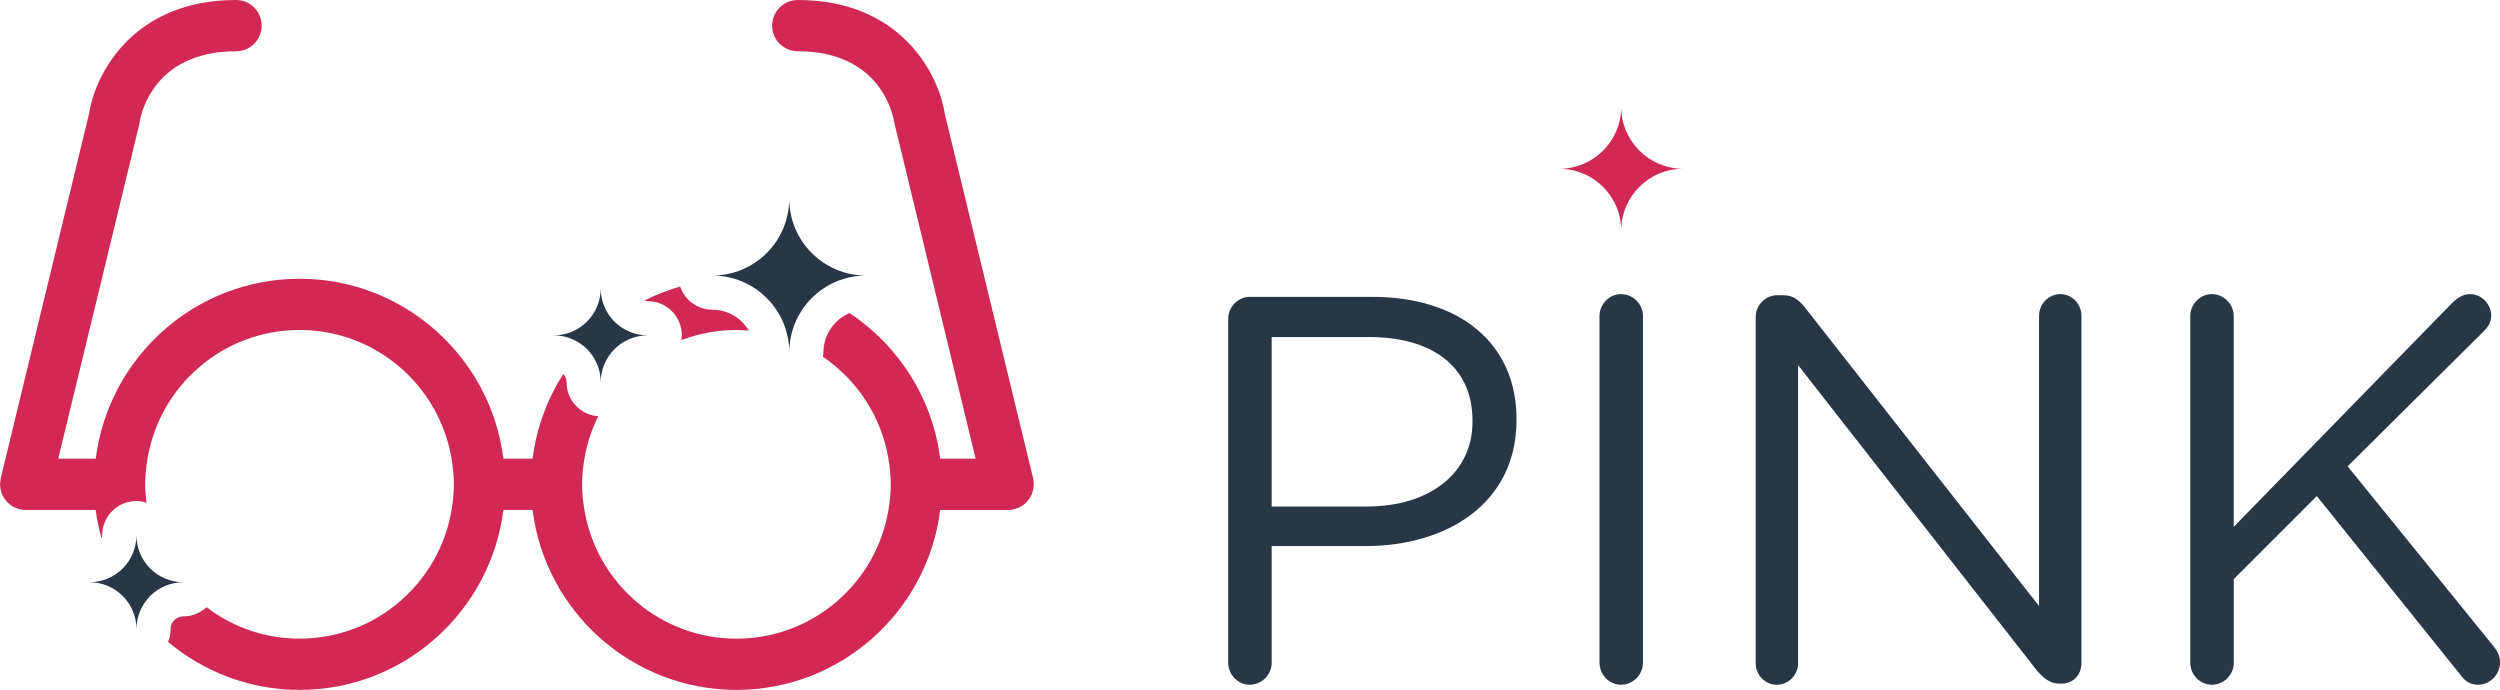
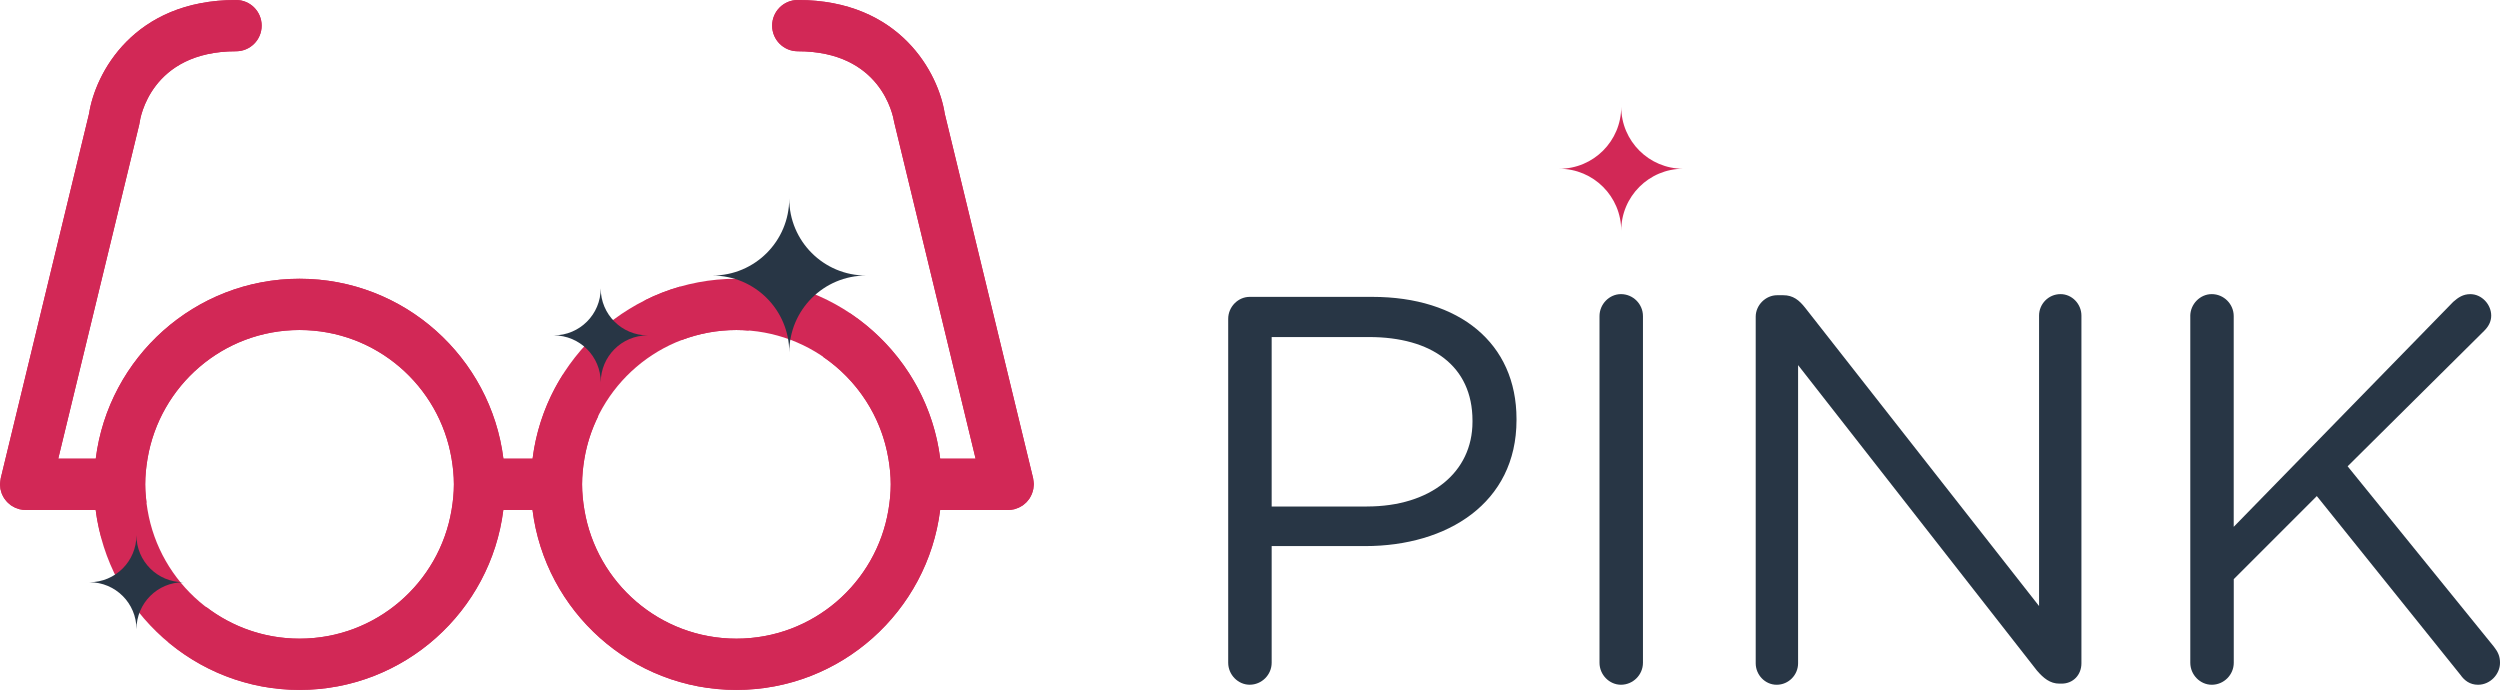
<svg xmlns="http://www.w3.org/2000/svg" version="1" width="146.3" height="40.375" viewBox="0 0 146.3 40.375">
-   <g fill="#283645">
-     <path d="M71.874 18.66c0-.707.58-1.287 1.256-1.287h7.18c5.087 0 8.436 2.704 8.436 7.147v.064c0 4.86-4.057 7.373-8.854 7.373h-5.474v6.825c0 .708-.58 1.288-1.288 1.288-.676 0-1.256-.58-1.256-1.288v-20.12zm8.114 10.98c3.734 0 6.182-1.996 6.182-4.958v-.064c0-3.22-2.415-4.894-6.054-4.894h-5.698v9.917h5.57zM93.603 18.5c0-.708.58-1.288 1.255-1.288.71 0 1.288.58 1.288 1.288v20.283c0 .708-.58 1.288-1.288 1.288-.676 0-1.255-.58-1.255-1.287V18.5zM102.744 18.532c0-.676.58-1.256 1.256-1.256h.354c.58 0 .934.29 1.288.74l13.684 17.45V18.468c0-.676.547-1.256 1.256-1.256.676 0 1.223.58 1.223 1.256v20.348c0 .676-.482 1.19-1.158 1.19h-.13c-.547 0-.933-.32-1.32-.77l-13.973-17.87v17.45c0 .676-.547 1.256-1.255 1.256-.678 0-1.225-.58-1.225-1.256V18.532zM128.174 18.5c0-.708.58-1.288 1.256-1.288.708 0 1.287.58 1.287 1.288v12.33l12.847-13.167c.29-.257.58-.45.998-.45.676 0 1.224.61 1.224 1.255 0 .354-.16.644-.42.9l-7.983 7.92 8.564 10.562c.225.29.354.547.354.934 0 .676-.578 1.288-1.286 1.288-.483 0-.806-.258-1.03-.58L135.58 29.03l-4.86 4.86v4.894c0 .708-.58 1.288-1.288 1.288-.677 0-1.256-.58-1.256-1.288V18.5z" />
+   <g class="group-1" fill="#283645">
+     <path class="path-1" d="M71.874 18.66c0-.707.58-1.287 1.256-1.287h7.18c5.087 0 8.436 2.704 8.436 7.147v.064c0 4.86-4.057 7.373-8.854 7.373h-5.474v6.825c0 .708-.58 1.288-1.288 1.288-.676 0-1.256-.58-1.256-1.288v-20.12zm8.114 10.98c3.734 0 6.182-1.996 6.182-4.958v-.064c0-3.22-2.415-4.894-6.054-4.894h-5.698v9.917h5.57z" />
+     <path class="path-2" d="M93.603 18.5c0-.708.58-1.288 1.255-1.288.71 0 1.288.58 1.288 1.288v20.283c0 .708-.58 1.288-1.288 1.288-.676 0-1.255-.58-1.255-1.287V18.5z" />
+     <path class="path-3" d="M102.744 18.532c0-.676.58-1.256 1.256-1.256h.354c.58 0 .934.29 1.288.74l13.684 17.45V18.468c0-.676.547-1.256 1.256-1.256.676 0 1.223.58 1.223 1.256v20.348c0 .676-.482 1.19-1.158 1.19h-.13c-.547 0-.933-.32-1.32-.77l-13.973-17.87v17.45c0 .676-.547 1.256-1.255 1.256-.678 0-1.225-.58-1.225-1.256V18.532z" />
+     <path class="path-4" d="M128.174 18.5c0-.708.58-1.288 1.256-1.288.708 0 1.287.58 1.287 1.288v12.33l12.847-13.167c.29-.257.58-.45.998-.45.676 0 1.224.61 1.224 1.255 0 .354-.16.644-.42.9l-7.983 7.92 8.564 10.562c.225.29.354.547.354.934 0 .676-.578 1.288-1.286 1.288-.483 0-.806-.258-1.03-.58L135.58 29.03l-4.86 4.86v4.894c0 .708-.58 1.288-1.288 1.288-.677 0-1.256-.58-1.256-1.288V18.5z" />
  </g>
-   <path fill="#D22856" d="M98.498 9.875c-2.002 0-3.624-1.623-3.624-3.624 0 2.002-1.622 3.625-3.624 3.625 2.002 0 3.624 1.623 3.624 3.624 0-2.002 1.622-3.625 3.624-3.625z" />
-   <g fill="#D22856">
-     <path d="M43.094 19.312c.246 0 .488.014.73.033-.44-.728-1.228-1.22-2.137-1.22-.877 0-1.614-.57-1.884-1.355-.727.207-1.425.482-2.09.816.063.017.124.038.19.038 1.104 0 2 .896 2 2 0 .096-.015.188-.028.28 1-.38 2.084-.592 3.22-.592zM60.498 28.32c0-.054-.01-.105-.016-.158-.006-.05-.01-.098-.02-.146-.002-.01 0-.017-.003-.025L55.286 6.65c-.36-2.347-2.593-6.65-8.6-6.65-.828 0-1.5.67-1.5 1.5s.672 1.5 1.5 1.5c4.857 0 5.576 3.73 5.64 4.143l4.767 19.7H55.02c-.444-3.556-2.45-6.627-5.303-8.522-.898.38-1.53 1.27-1.53 2.304 0 .087-.015.17-.026.255 1.993 1.357 3.416 3.488 3.83 5.964.083.49.136.988.136 1.5s-.053 1.01-.135 1.5c-.715 4.272-4.42 7.53-8.895 7.53s-8.18-3.258-8.896-7.53c-.083-.49-.136-.988-.136-1.5s.053-1.01.135-1.5c.146-.88.426-1.71.807-2.484-1.033-.078-1.85-.932-1.85-1.985 0-.19-.077-.358-.193-.49-.938 1.47-1.57 3.15-1.796 4.958H29.46c-.742-5.927-5.802-10.53-11.927-10.53s-11.187 4.604-11.93 10.53H3.408l4.74-19.552.027-.147C8.197 6.973 8.802 3 13.812 3c.83 0 1.5-.67 1.5-1.5s-.67-1.5-1.5-1.5c-6.006 0-8.238 4.303-8.6 6.65L.043 27.99c-.002.01 0 .017-.003.025-.012.05-.015.098-.02.146-.008.054-.017.105-.017.16L0 28.343c0 .035.008.068.01.103.004.058.007.115.017.17.01.047.023.092.036.137.014.048.026.096.044.142.018.046.042.09.064.133.022.04.043.084.068.123.026.04.057.077.086.114.03.04.06.078.093.113.032.033.067.062.102.092.038.033.075.067.116.097.04.026.082.05.123.072.04.024.082.05.127.07.05.02.1.037.152.054.035.012.067.028.104.037.008.002.015 0 .023.003.107.023.217.04.33.04h4.104c.07.57.194 1.122.343 1.665.017-.06.038-.12.038-.187 0-1.104.896-2 2-2 .208 0 .405.04.594.1-.043-.355-.077-.713-.077-1.08 0-.51.053-1.01.135-1.5.716-4.27 4.42-7.53 8.896-7.53s8.182 3.26 8.897 7.53c.082.49.135.99.135 1.5s-.053 1.012-.135 1.5c-.716 4.273-4.42 7.532-8.896 7.532-2.047 0-3.93-.688-5.443-1.84-.356.33-.83.537-1.354.537-.413 0-.75.336-.75.748 0 .265-.053.516-.146.747 2.086 1.747 4.765 2.808 7.694 2.808 6.126 0 11.187-4.604 11.928-10.53h1.708c.742 5.926 5.802 10.53 11.927 10.53S54.28 35.77 55.02 29.845H59c.114 0 .224-.017.33-.04.01-.002.016 0 .024-.003.037-.01.07-.025.105-.037.05-.017.103-.032.15-.054.046-.02.087-.045.13-.07.04-.022.083-.045.122-.072.042-.03.08-.063.117-.097.033-.028.07-.058.1-.09.035-.036.064-.075.094-.114.03-.037.06-.074.086-.114.025-.04.045-.082.067-.124.023-.043.046-.087.064-.133.02-.046.032-.094.045-.142.013-.045.027-.09.036-.136.01-.056.014-.113.018-.17.002-.035.01-.068.01-.104.002-.007 0-.015 0-.023z" />
+   <path class="path-5" fill="#D22856" d="M98.498 9.875c-2.002 0-3.624-1.623-3.624-3.624 0 2.002-1.622 3.625-3.624 3.625 2.002 0 3.624 1.623 3.624 3.624 0-2.002 1.622-3.625 3.624-3.625z" />
+   <g class="group-2" fill="#D22856">
+     <path class="path-6" d="M43.094 19.312c.246 0 .488.014.73.033-.44-.728-1.228-1.22-2.137-1.22-.877 0-1.614-.57-1.884-1.355-.727.207-1.425.482-2.09.816.063.017.124.038.19.038 1.104 0 2 .896 2 2 0 .096-.015.188-.028.28 1-.38 2.084-.592 3.22-.592z" />
+     <path class="path-11" d="M60.498 28.32c0-.054-.01-.105-.016-.158-.006-.05-.01-.098-.02-.146-.002-.01 0-.017-.003-.025L55.286 6.65c-.36-2.347-2.593-6.65-8.6-6.65-.828 0-1.5.67-1.5 1.5s.672 1.5 1.5 1.5c4.857 0 5.576 3.73 5.64 4.143l4.767 19.7H55.02c-.74-5.926-5.8-10.53-11.926-10.53s-11.186 4.604-11.927 10.53H29.46c-.743-5.926-5.803-10.53-11.928-10.53S6.346 20.917 5.604 26.843H3.407l4.74-19.552.027-.147C8.197 6.973 8.802 3 13.812 3c.83 0 1.5-.67 1.5-1.5s-.67-1.5-1.5-1.5c-6.006 0-8.238 4.303-8.6 6.65L.043 27.99c-.002.01 0 .017-.003.025-.012.05-.015.098-.02.146-.008.054-.017.105-.017.16L0 28.343c0 .035.008.068.01.103.004.058.007.115.017.17.01.047.023.092.036.137.014.048.026.096.044.142.018.046.042.09.064.133.022.04.043.084.068.123.026.04.057.077.086.114.03.04.06.078.093.113.032.033.067.062.102.092.038.033.075.067.116.097.04.026.082.05.123.072.04.024.082.05.127.07.05.02.1.037.152.054.035.012.067.028.104.037.008.002.015 0 .023.003.107.023.217.04.33.04h4.104c.742 5.926 5.802 10.53 11.927 10.53s11.185-4.604 11.926-10.53h1.708c.742 5.926 5.802 10.53 11.927 10.53s11.187-4.604 11.928-10.53H59c.114 0 .224-.017.33-.04.01-.002.016 0 .024-.003.037-.01.07-.025.105-.037.05-.017.103-.032.15-.054.046-.02.087-.046.13-.07.04-.023.083-.046.122-.073.042-.03.08-.064.117-.098.033-.03.07-.06.1-.092.035-.035.064-.074.094-.113.03-.037.06-.074.086-.114.025-.04.045-.082.067-.124.023-.044.046-.088.064-.134.02-.046.032-.094.045-.142.013-.045.027-.09.036-.136.01-.056.014-.113.018-.17.002-.035.01-.068.01-.104.002-.008 0-.016 0-.024zM17.53 37.375c-4.474 0-8.18-3.26-8.895-7.53-.082-.49-.135-.99-.135-1.5s.053-1.012.135-1.5c.716-4.272 4.42-7.532 8.896-7.532s8.182 3.26 8.897 7.53c.082.49.135.99.135 1.5s-.053 1.012-.135 1.5c-.715 4.273-4.42 7.532-8.896 7.532zm25.564 0c-4.475 0-8.18-3.26-8.896-7.53-.082-.49-.135-.99-.135-1.5s.053-1.012.135-1.5c.716-4.272 4.42-7.532 8.896-7.532s8.18 3.26 8.896 7.53c.082.49.135.99.135 1.5s-.053 1.012-.135 1.5c-.716 4.273-4.42 7.532-8.896 7.532z" />
+     <path class="path-7" d="M60.498 28.32c0-.054-.01-.105-.016-.158-.006-.05-.01-.098-.02-.146-.002-.01 0-.017-.003-.025L55.286 6.65c-.36-2.347-2.593-6.65-8.6-6.65-.828 0-1.5.67-1.5 1.5s.672 1.5 1.5 1.5c4.857 0 5.576 3.73 5.64 4.143l4.767 19.7H55.02c-.444-3.556-2.45-6.627-5.303-8.522-.898.38-1.53 1.27-1.53 2.304 0 .087-.015.17-.026.255 1.993 1.357 3.416 3.488 3.83 5.964.083.49.136.988.136 1.5s-.053 1.01-.135 1.5c-.715 4.272-4.42 7.53-8.895 7.53s-8.18-3.258-8.896-7.53c-.083-.49-.136-.988-.136-1.5s.053-1.01.135-1.5c.146-.88.426-1.71.807-2.484-1.033-.078-1.85-.932-1.85-1.985 0-.19-.077-.358-.193-.49-.938 1.47-1.57 3.15-1.796 4.958H29.46c-.742-5.927-5.802-10.53-11.927-10.53s-11.187 4.604-11.93 10.53H3.408l4.74-19.552.027-.147C8.197 6.973 8.802 3 13.812 3c.83 0 1.5-.67 1.5-1.5s-.67-1.5-1.5-1.5c-6.006 0-8.238 4.303-8.6 6.65L.043 27.99c-.002.01 0 .017-.003.025-.012.05-.015.098-.02.146-.008.054-.017.105-.017.16L0 28.343c0 .035.008.068.01.103.004.058.007.115.017.17.01.047.023.092.036.137.014.048.026.096.044.142.018.046.042.09.064.133.022.04.043.084.068.123.026.04.057.077.086.114.03.04.06.078.093.113.032.033.067.062.102.092.038.033.075.067.116.097.04.026.082.05.123.072.04.024.082.05.127.07.05.02.1.037.152.054.035.012.067.028.104.037.008.002.015 0 .023.003.107.023.217.04.33.04h4.104c.07.57.194 1.122.343 1.665.017-.06.038-.12.038-.187 0-1.104.896-2 2-2 .208 0 .405.04.594.1-.043-.355-.077-.713-.077-1.08 0-.51.053-1.01.135-1.5.716-4.27 4.42-7.53 8.896-7.53s8.182 3.26 8.897 7.53c.082.49.135.99.135 1.5s-.053 1.012-.135 1.5c-.716 4.273-4.42 7.532-8.896 7.532-2.047 0-3.93-.688-5.443-1.84-.356.33-.83.537-1.354.537-.413 0-.75.336-.75.748 0 .265-.053.516-.146.747 2.086 1.747 4.765 2.808 7.694 2.808 6.126 0 11.187-4.604 11.928-10.53h1.708c.742 5.926 5.802 10.53 11.927 10.53S54.28 35.77 55.02 29.845H59c.114 0 .224-.017.33-.04.01-.002.016 0 .024-.003.037-.01.07-.025.105-.037.05-.017.103-.032.15-.054.046-.02.087-.045.13-.07.04-.022.083-.045.122-.072.042-.03.08-.063.117-.097.033-.028.07-.058.1-.09.035-.036.064-.075.094-.114.03-.037.06-.074.086-.114.025-.04.045-.082.067-.124.023-.043.046-.087.064-.133.02-.046.032-.094.045-.142.013-.045.027-.09.036-.136.01-.056.014-.113.018-.17.002-.035.01-.068.01-.104.002-.007 0-.015 0-.023z" />
  </g>
-   <path fill="#283645" d="M50.686 16.125c-2.485 0-4.5-2.014-4.5-4.5 0 2.486-2.013 4.5-4.498 4.5 2.485 0 4.5 2.014 4.5 4.5 0-2.486 2.012-4.5 4.498-4.5zM37.904 19.626c-1.52 0-2.75-1.23-2.75-2.75 0 1.52-1.23 2.75-2.748 2.75 1.52 0 2.75 1.23 2.75 2.75 0-1.52 1.23-2.75 2.748-2.75zM10.734 34.072c-1.52 0-2.75-1.23-2.75-2.75 0 1.52-1.23 2.75-2.748 2.75 1.52 0 2.75 1.23 2.75 2.748 0-1.517 1.23-2.748 2.748-2.748z" />
+   <path class="group-8 path-6" fill="#283645" d="M50.686 16.125c-2.485 0-4.5-2.014-4.5-4.5 0 2.486-2.013 4.5-4.498 4.5 2.485 0 4.5 2.014 4.5 4.5 0-2.486 2.012-4.5 4.498-4.5z" />
+   <path class="group-9 path-7" fill="#283645" d="M37.904 19.626c-1.52 0-2.75-1.23-2.75-2.75 0 1.52-1.23 2.75-2.748 2.75 1.52 0 2.75 1.23 2.75 2.75 0-1.52 1.23-2.75 2.748-2.75z" />
+   <path class="group-10 path-8" fill="#283645" d="M10.734 34.072c-1.52 0-2.75-1.23-2.75-2.75 0 1.52-1.23 2.75-2.748 2.75 1.52 0 2.75 1.23 2.75 2.748 0-1.517 1.23-2.748 2.748-2.748z" />
</svg>
